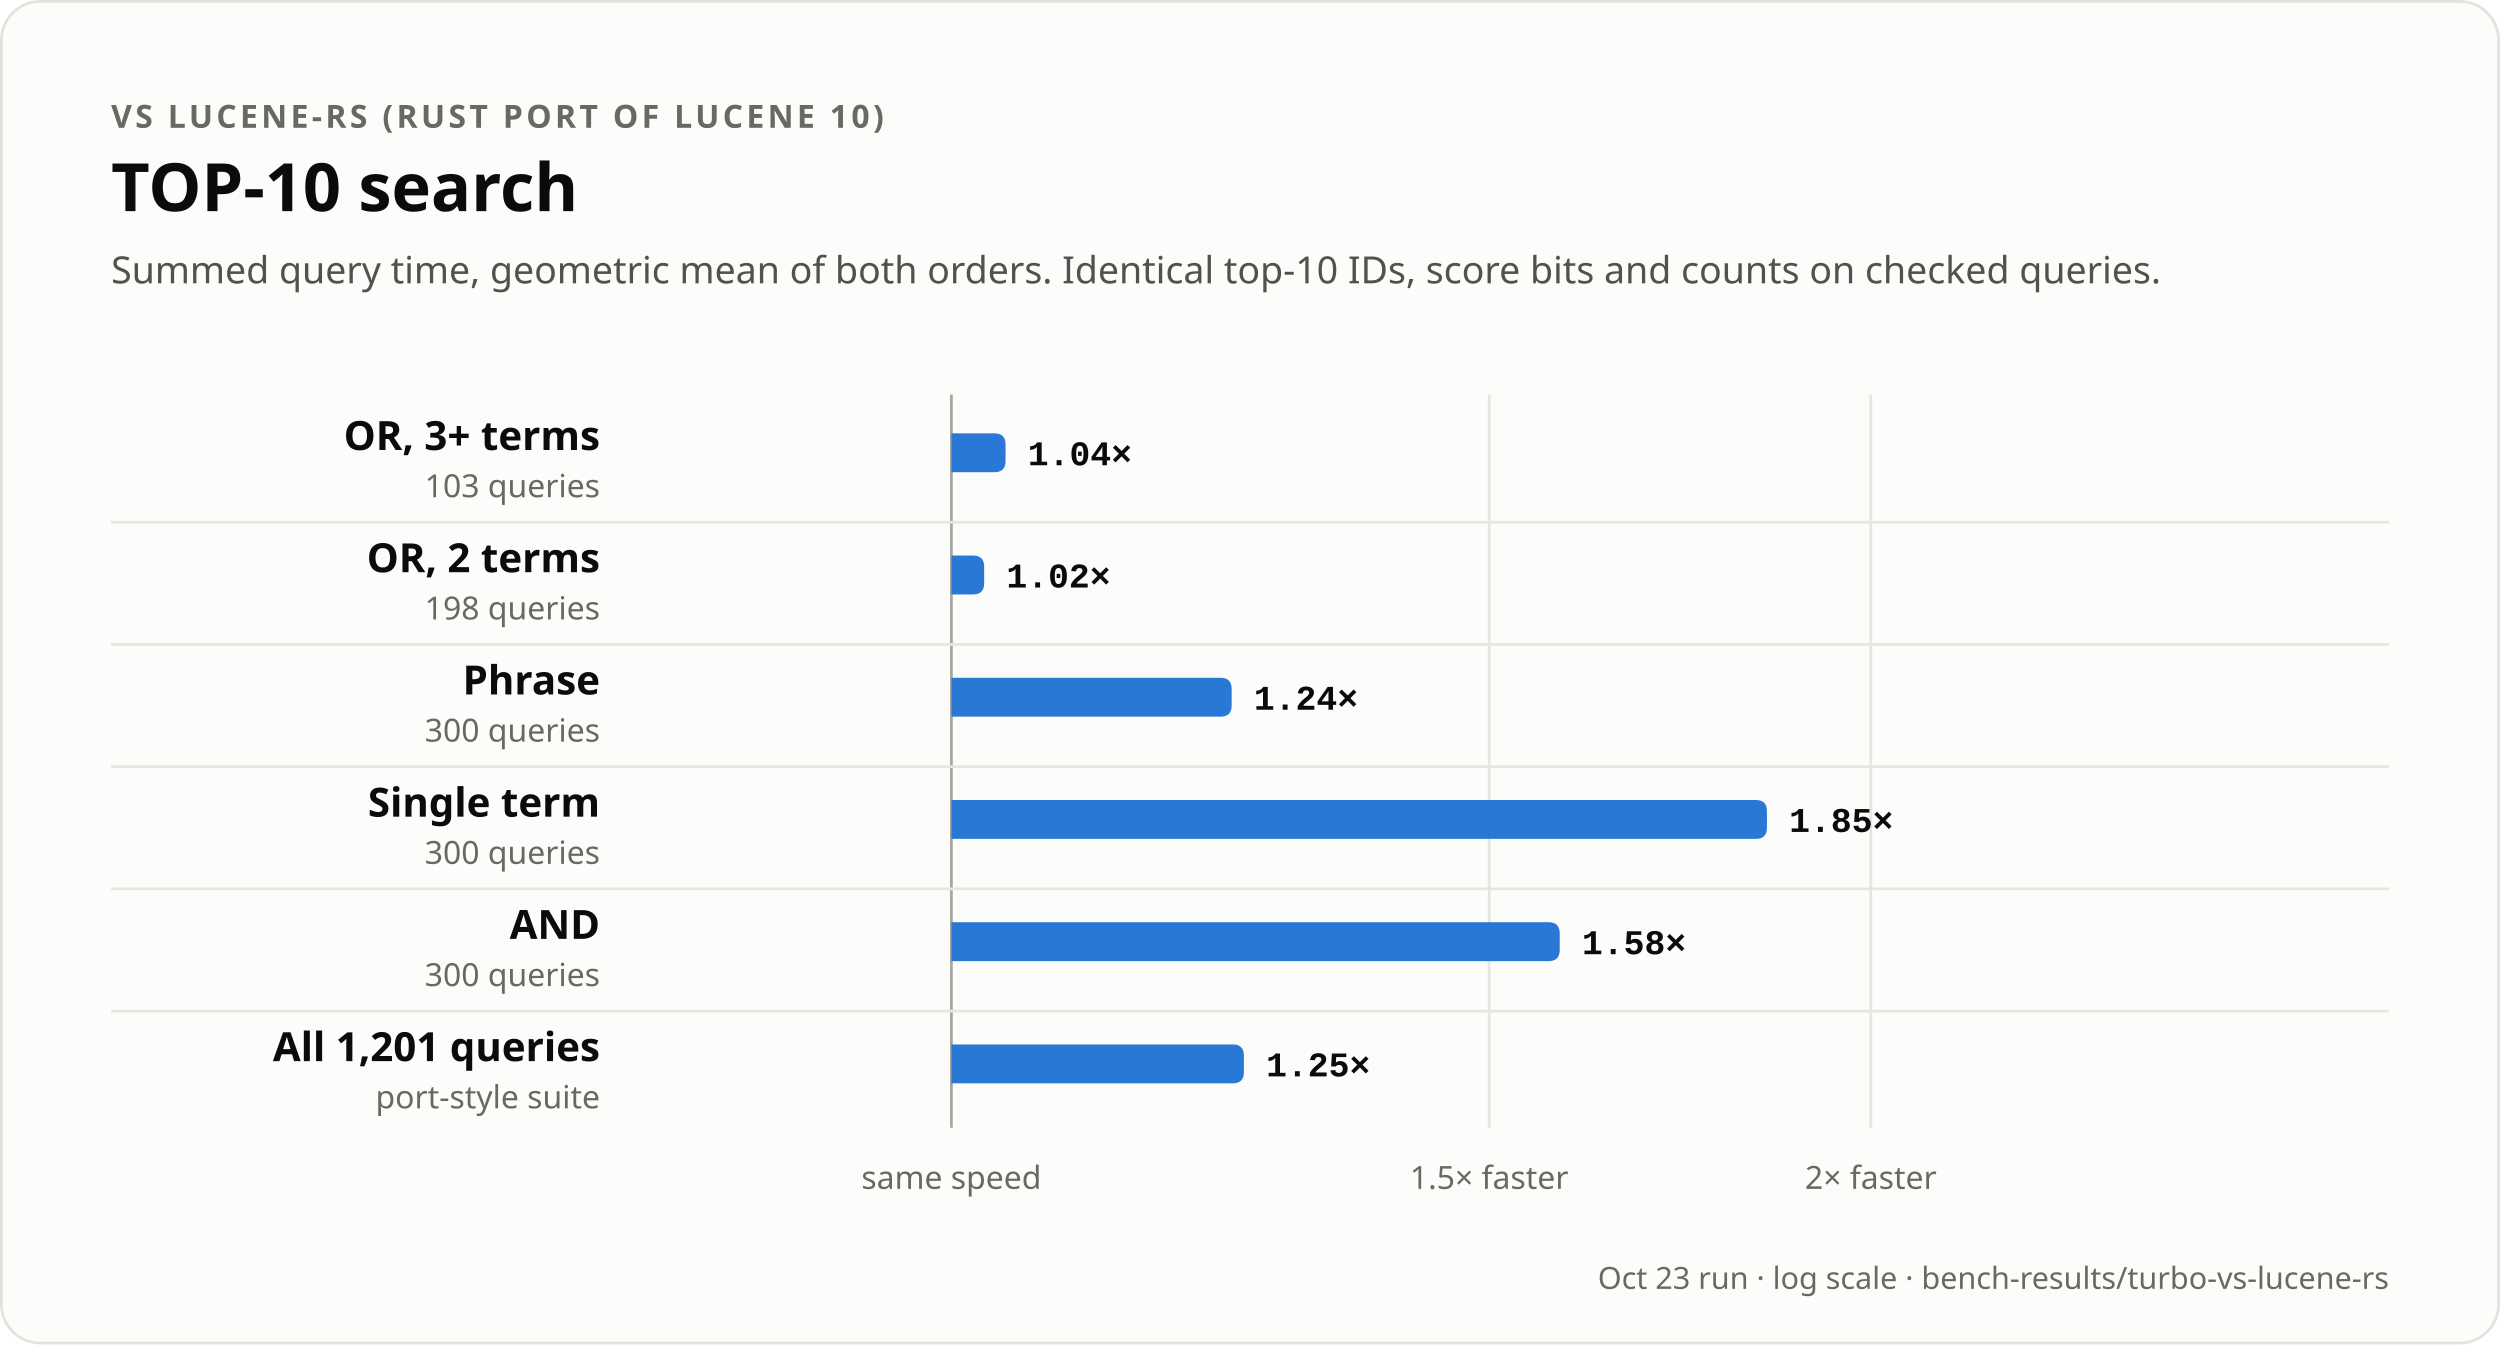
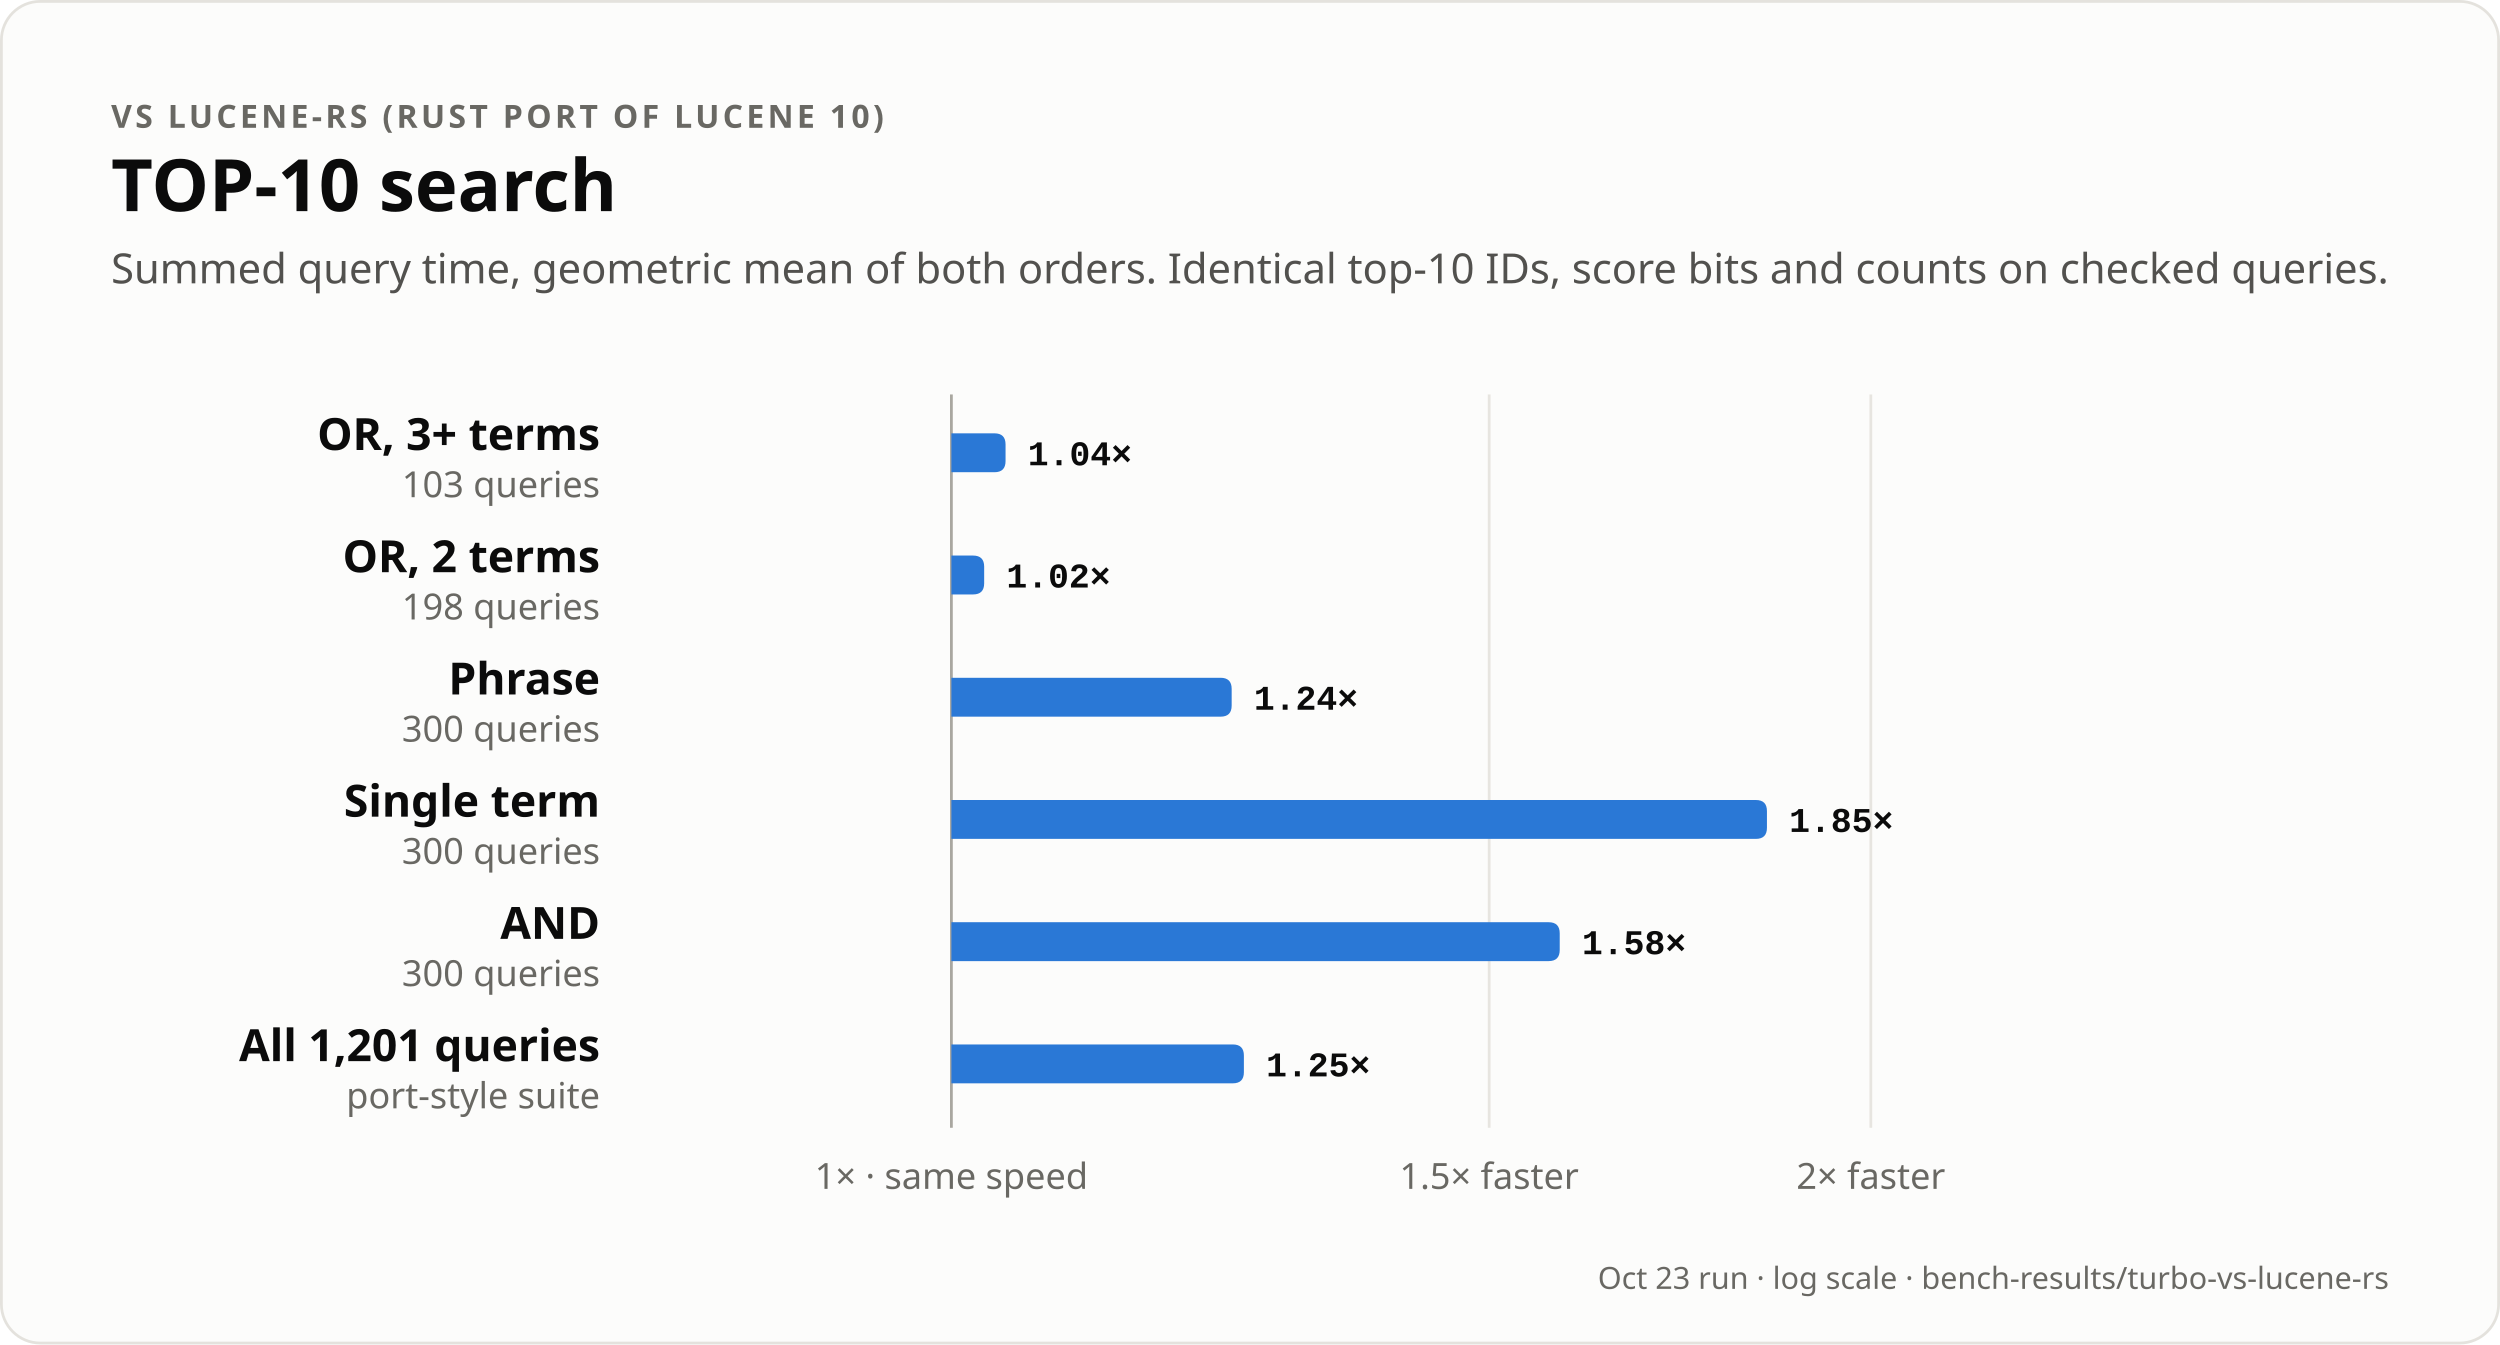
- <svg xmlns="http://www.w3.org/2000/svg" width="900" height="484" viewBox="0 0 900 484" role="img">
+ <svg xmlns="http://www.w3.org/2000/svg" width="900" height="484" viewBox="0 0 900 484" role="img" aria-labelledby="chart-title chart-description">
  <rect x="0.5" y="0.5" width="899" height="483" rx="14" fill="#fcfcfb" stroke="#e4e2dd" />
  <text x="40.0" y="46.0" font-size="11.5" font-weight="600" fill="#696863" text-anchor="start" letter-spacing="1.2" font-family="-apple-system, BlinkMacSystemFont, 'Segoe UI', 'Noto Sans', Helvetica, Arial, sans-serif">VS LUCENE-RS (RUST PORT OF LUCENE 10)</text>
-   <text x="40.0" y="76.0" font-size="24" font-weight="700" fill="#0b0b0b" text-anchor="start" font-family="-apple-system, BlinkMacSystemFont, 'Segoe UI', 'Noto Sans', Helvetica, Arial, sans-serif">TOP-10 search</text>
-   <text x="40.0" y="102.0" font-size="13.5" font-weight="400" fill="#52514e" text-anchor="start" font-family="-apple-system, BlinkMacSystemFont, 'Segoe UI', 'Noto Sans', Helvetica, Arial, sans-serif">Summed query time, geometric mean of both orders. Identical top-10 IDs, score bits and counts on checked queries.</text>
+   <text x="40.0" y="76.0" font-size="26" font-weight="700" fill="#0b0b0b" text-anchor="start" font-family="-apple-system, BlinkMacSystemFont, 'Segoe UI', 'Noto Sans', Helvetica, Arial, sans-serif">TOP-10 search</text>
+   <text x="40.0" y="102.0" font-size="15" font-weight="400" fill="#52514e" text-anchor="start" font-family="-apple-system, BlinkMacSystemFont, 'Segoe UI', 'Noto Sans', Helvetica, Arial, sans-serif">Summed query time, geometric mean of both orders. Identical top-10 IDs, score bits and counts on checked queries.</text>
  <line x1="342.5" y1="142" x2="342.5" y2="406.0" stroke="#a9a7a0" stroke-width="1" />
-   <text x="342.5" y="428.0" font-size="11.5" font-weight="400" fill="#696863" text-anchor="middle" font-family="-apple-system, BlinkMacSystemFont, 'Segoe UI', 'Noto Sans', Helvetica, Arial, sans-serif">same speed</text>
+   <text x="342.5" y="428.0" font-size="13" font-weight="400" fill="#696863" text-anchor="middle" font-family="-apple-system, BlinkMacSystemFont, 'Segoe UI', 'Noto Sans', Helvetica, Arial, sans-serif">1× · same speed</text>
  <line x1="536.1" y1="142" x2="536.1" y2="406.0" stroke="#e7e5e0" stroke-width="1" />
-   <text x="536.1" y="428.0" font-size="11.5" font-weight="400" fill="#696863" text-anchor="middle" font-family="-apple-system, BlinkMacSystemFont, 'Segoe UI', 'Noto Sans', Helvetica, Arial, sans-serif">1.5× faster</text>
+   <text x="536.1" y="428.0" font-size="13" font-weight="400" fill="#696863" text-anchor="middle" font-family="-apple-system, BlinkMacSystemFont, 'Segoe UI', 'Noto Sans', Helvetica, Arial, sans-serif">1.5× faster</text>
  <line x1="673.5" y1="142" x2="673.5" y2="406.0" stroke="#e7e5e0" stroke-width="1" />
-   <text x="673.5" y="428.0" font-size="11.5" font-weight="400" fill="#696863" text-anchor="middle" font-family="-apple-system, BlinkMacSystemFont, 'Segoe UI', 'Noto Sans', Helvetica, Arial, sans-serif">2× faster</text>
-   <text x="216.0" y="162.0" font-size="14.5" font-weight="600" fill="#0b0b0b" text-anchor="end" font-family="-apple-system, BlinkMacSystemFont, 'Segoe UI', 'Noto Sans', Helvetica, Arial, sans-serif">OR, 3+ terms</text>
-   <text x="216.0" y="179.0" font-size="11.5" font-weight="400" fill="#696863" text-anchor="end" font-family="-apple-system, BlinkMacSystemFont, 'Segoe UI', 'Noto Sans', Helvetica, Arial, sans-serif">103 queries</text>
+   <text x="673.5" y="428.0" font-size="13" font-weight="400" fill="#696863" text-anchor="middle" font-family="-apple-system, BlinkMacSystemFont, 'Segoe UI', 'Noto Sans', Helvetica, Arial, sans-serif">2× faster</text>
+   <text x="216.0" y="162.0" font-size="16" font-weight="600" fill="#0b0b0b" text-anchor="end" font-family="-apple-system, BlinkMacSystemFont, 'Segoe UI', 'Noto Sans', Helvetica, Arial, sans-serif">OR, 3+ terms</text>
+   <text x="216.0" y="179.0" font-size="13" font-weight="400" fill="#696863" text-anchor="end" font-family="-apple-system, BlinkMacSystemFont, 'Segoe UI', 'Noto Sans', Helvetica, Arial, sans-serif">103 queries</text>
  <path d="M342.5,156.0 H358.0 Q362.0,156.0 362.0,160.0 V166.0 Q362.0,170.0 358.0,170.0 H342.5 Z" fill="#2a78d6" />
  <text x="370.0" y="167.5" font-size="12.5" font-weight="600" fill="#0b0b0b" text-anchor="start" font-family="ui-monospace, SFMono-Regular, 'SF Mono', Menlo, Consolas, 'Liberation Mono', monospace">1.04×</text>
-   <line x1="40" y1="188.0" x2="860" y2="188.0" stroke="#e7e5e0" />
-   <text x="216.0" y="206.0" font-size="14.5" font-weight="600" fill="#0b0b0b" text-anchor="end" font-family="-apple-system, BlinkMacSystemFont, 'Segoe UI', 'Noto Sans', Helvetica, Arial, sans-serif">OR, 2 terms</text>
-   <text x="216.0" y="223.0" font-size="11.5" font-weight="400" fill="#696863" text-anchor="end" font-family="-apple-system, BlinkMacSystemFont, 'Segoe UI', 'Noto Sans', Helvetica, Arial, sans-serif">198 queries</text>
+   <text x="216.0" y="206.0" font-size="16" font-weight="600" fill="#0b0b0b" text-anchor="end" font-family="-apple-system, BlinkMacSystemFont, 'Segoe UI', 'Noto Sans', Helvetica, Arial, sans-serif">OR, 2 terms</text>
+   <text x="216.0" y="223.0" font-size="13" font-weight="400" fill="#696863" text-anchor="end" font-family="-apple-system, BlinkMacSystemFont, 'Segoe UI', 'Noto Sans', Helvetica, Arial, sans-serif">198 queries</text>
  <path d="M342.5,200.0 H350.3 Q354.3,200.0 354.3,204.0 V210.0 Q354.3,214.0 350.3,214.0 H342.5 Z" fill="#2a78d6" />
  <text x="362.3" y="211.5" font-size="12.5" font-weight="600" fill="#0b0b0b" text-anchor="start" font-family="ui-monospace, SFMono-Regular, 'SF Mono', Menlo, Consolas, 'Liberation Mono', monospace">1.02×</text>
-   <line x1="40" y1="232.0" x2="860" y2="232.0" stroke="#e7e5e0" />
-   <text x="216.0" y="250.0" font-size="14.5" font-weight="600" fill="#0b0b0b" text-anchor="end" font-family="-apple-system, BlinkMacSystemFont, 'Segoe UI', 'Noto Sans', Helvetica, Arial, sans-serif">Phrase</text>
-   <text x="216.0" y="267.0" font-size="11.5" font-weight="400" fill="#696863" text-anchor="end" font-family="-apple-system, BlinkMacSystemFont, 'Segoe UI', 'Noto Sans', Helvetica, Arial, sans-serif">300 queries</text>
+   <text x="216.0" y="250.0" font-size="16" font-weight="600" fill="#0b0b0b" text-anchor="end" font-family="-apple-system, BlinkMacSystemFont, 'Segoe UI', 'Noto Sans', Helvetica, Arial, sans-serif">Phrase</text>
+   <text x="216.0" y="267.0" font-size="13" font-weight="400" fill="#696863" text-anchor="end" font-family="-apple-system, BlinkMacSystemFont, 'Segoe UI', 'Noto Sans', Helvetica, Arial, sans-serif">300 queries</text>
  <path d="M342.5,244.0 H439.4 Q443.4,244.0 443.4,248.0 V254.0 Q443.4,258.0 439.4,258.0 H342.5 Z" fill="#2a78d6" />
  <text x="451.4" y="255.5" font-size="12.5" font-weight="600" fill="#0b0b0b" text-anchor="start" font-family="ui-monospace, SFMono-Regular, 'SF Mono', Menlo, Consolas, 'Liberation Mono', monospace">1.24×</text>
-   <line x1="40" y1="276.0" x2="860" y2="276.0" stroke="#e7e5e0" />
-   <text x="216.0" y="294.0" font-size="14.5" font-weight="600" fill="#0b0b0b" text-anchor="end" font-family="-apple-system, BlinkMacSystemFont, 'Segoe UI', 'Noto Sans', Helvetica, Arial, sans-serif">Single term</text>
-   <text x="216.0" y="311.0" font-size="11.5" font-weight="400" fill="#696863" text-anchor="end" font-family="-apple-system, BlinkMacSystemFont, 'Segoe UI', 'Noto Sans', Helvetica, Arial, sans-serif">300 queries</text>
+   <text x="216.0" y="294.0" font-size="16" font-weight="600" fill="#0b0b0b" text-anchor="end" font-family="-apple-system, BlinkMacSystemFont, 'Segoe UI', 'Noto Sans', Helvetica, Arial, sans-serif">Single term</text>
+   <text x="216.0" y="311.0" font-size="13" font-weight="400" fill="#696863" text-anchor="end" font-family="-apple-system, BlinkMacSystemFont, 'Segoe UI', 'Noto Sans', Helvetica, Arial, sans-serif">300 queries</text>
  <path d="M342.5,288.0 H632.1 Q636.1,288.0 636.1,292.0 V298.0 Q636.1,302.0 632.1,302.0 H342.5 Z" fill="#2a78d6" />
  <text x="644.1" y="299.5" font-size="12.5" font-weight="600" fill="#0b0b0b" text-anchor="start" font-family="ui-monospace, SFMono-Regular, 'SF Mono', Menlo, Consolas, 'Liberation Mono', monospace">1.85×</text>
-   <line x1="40" y1="320.0" x2="860" y2="320.0" stroke="#e7e5e0" />
-   <text x="216.0" y="338.0" font-size="14.5" font-weight="600" fill="#0b0b0b" text-anchor="end" font-family="-apple-system, BlinkMacSystemFont, 'Segoe UI', 'Noto Sans', Helvetica, Arial, sans-serif">AND</text>
-   <text x="216.0" y="355.0" font-size="11.5" font-weight="400" fill="#696863" text-anchor="end" font-family="-apple-system, BlinkMacSystemFont, 'Segoe UI', 'Noto Sans', Helvetica, Arial, sans-serif">300 queries</text>
+   <text x="216.0" y="338.0" font-size="16" font-weight="600" fill="#0b0b0b" text-anchor="end" font-family="-apple-system, BlinkMacSystemFont, 'Segoe UI', 'Noto Sans', Helvetica, Arial, sans-serif">AND</text>
+   <text x="216.0" y="355.0" font-size="13" font-weight="400" fill="#696863" text-anchor="end" font-family="-apple-system, BlinkMacSystemFont, 'Segoe UI', 'Noto Sans', Helvetica, Arial, sans-serif">300 queries</text>
  <path d="M342.5,332.0 H557.5 Q561.5,332.0 561.5,336.0 V342.0 Q561.5,346.0 557.5,346.0 H342.5 Z" fill="#2a78d6" />
  <text x="569.5" y="343.5" font-size="12.5" font-weight="600" fill="#0b0b0b" text-anchor="start" font-family="ui-monospace, SFMono-Regular, 'SF Mono', Menlo, Consolas, 'Liberation Mono', monospace">1.58×</text>
-   <line x1="40" y1="364.0" x2="860" y2="364.0" stroke="#e7e5e0" />
-   <text x="216.0" y="382.0" font-size="14.5" font-weight="600" fill="#0b0b0b" text-anchor="end" font-family="-apple-system, BlinkMacSystemFont, 'Segoe UI', 'Noto Sans', Helvetica, Arial, sans-serif">All 1,201 queries</text>
-   <text x="216.0" y="399.0" font-size="11.5" font-weight="400" fill="#696863" text-anchor="end" font-family="-apple-system, BlinkMacSystemFont, 'Segoe UI', 'Noto Sans', Helvetica, Arial, sans-serif">port-style suite</text>
+   <text x="216.0" y="382.0" font-size="16" font-weight="600" fill="#0b0b0b" text-anchor="end" font-family="-apple-system, BlinkMacSystemFont, 'Segoe UI', 'Noto Sans', Helvetica, Arial, sans-serif">All 1,201 queries</text>
+   <text x="216.0" y="399.0" font-size="13" font-weight="400" fill="#696863" text-anchor="end" font-family="-apple-system, BlinkMacSystemFont, 'Segoe UI', 'Noto Sans', Helvetica, Arial, sans-serif">port-style suite</text>
  <path d="M342.5,376.0 H443.8 Q447.8,376.0 447.8,380.0 V386.0 Q447.8,390.0 443.8,390.0 H342.5 Z" fill="#2a78d6" />
  <text x="455.8" y="387.5" font-size="12.5" font-weight="600" fill="#0b0b0b" text-anchor="start" font-family="ui-monospace, SFMono-Regular, 'SF Mono', Menlo, Consolas, 'Liberation Mono', monospace">1.25×</text>
  <text x="860.0" y="464.0" font-size="11" font-weight="400" fill="#696863" text-anchor="end" font-family="-apple-system, BlinkMacSystemFont, 'Segoe UI', 'Noto Sans', Helvetica, Arial, sans-serif">Oct 23 run · log scale · bench-results/turbo-vs-lucene-rs</text>
</svg>
